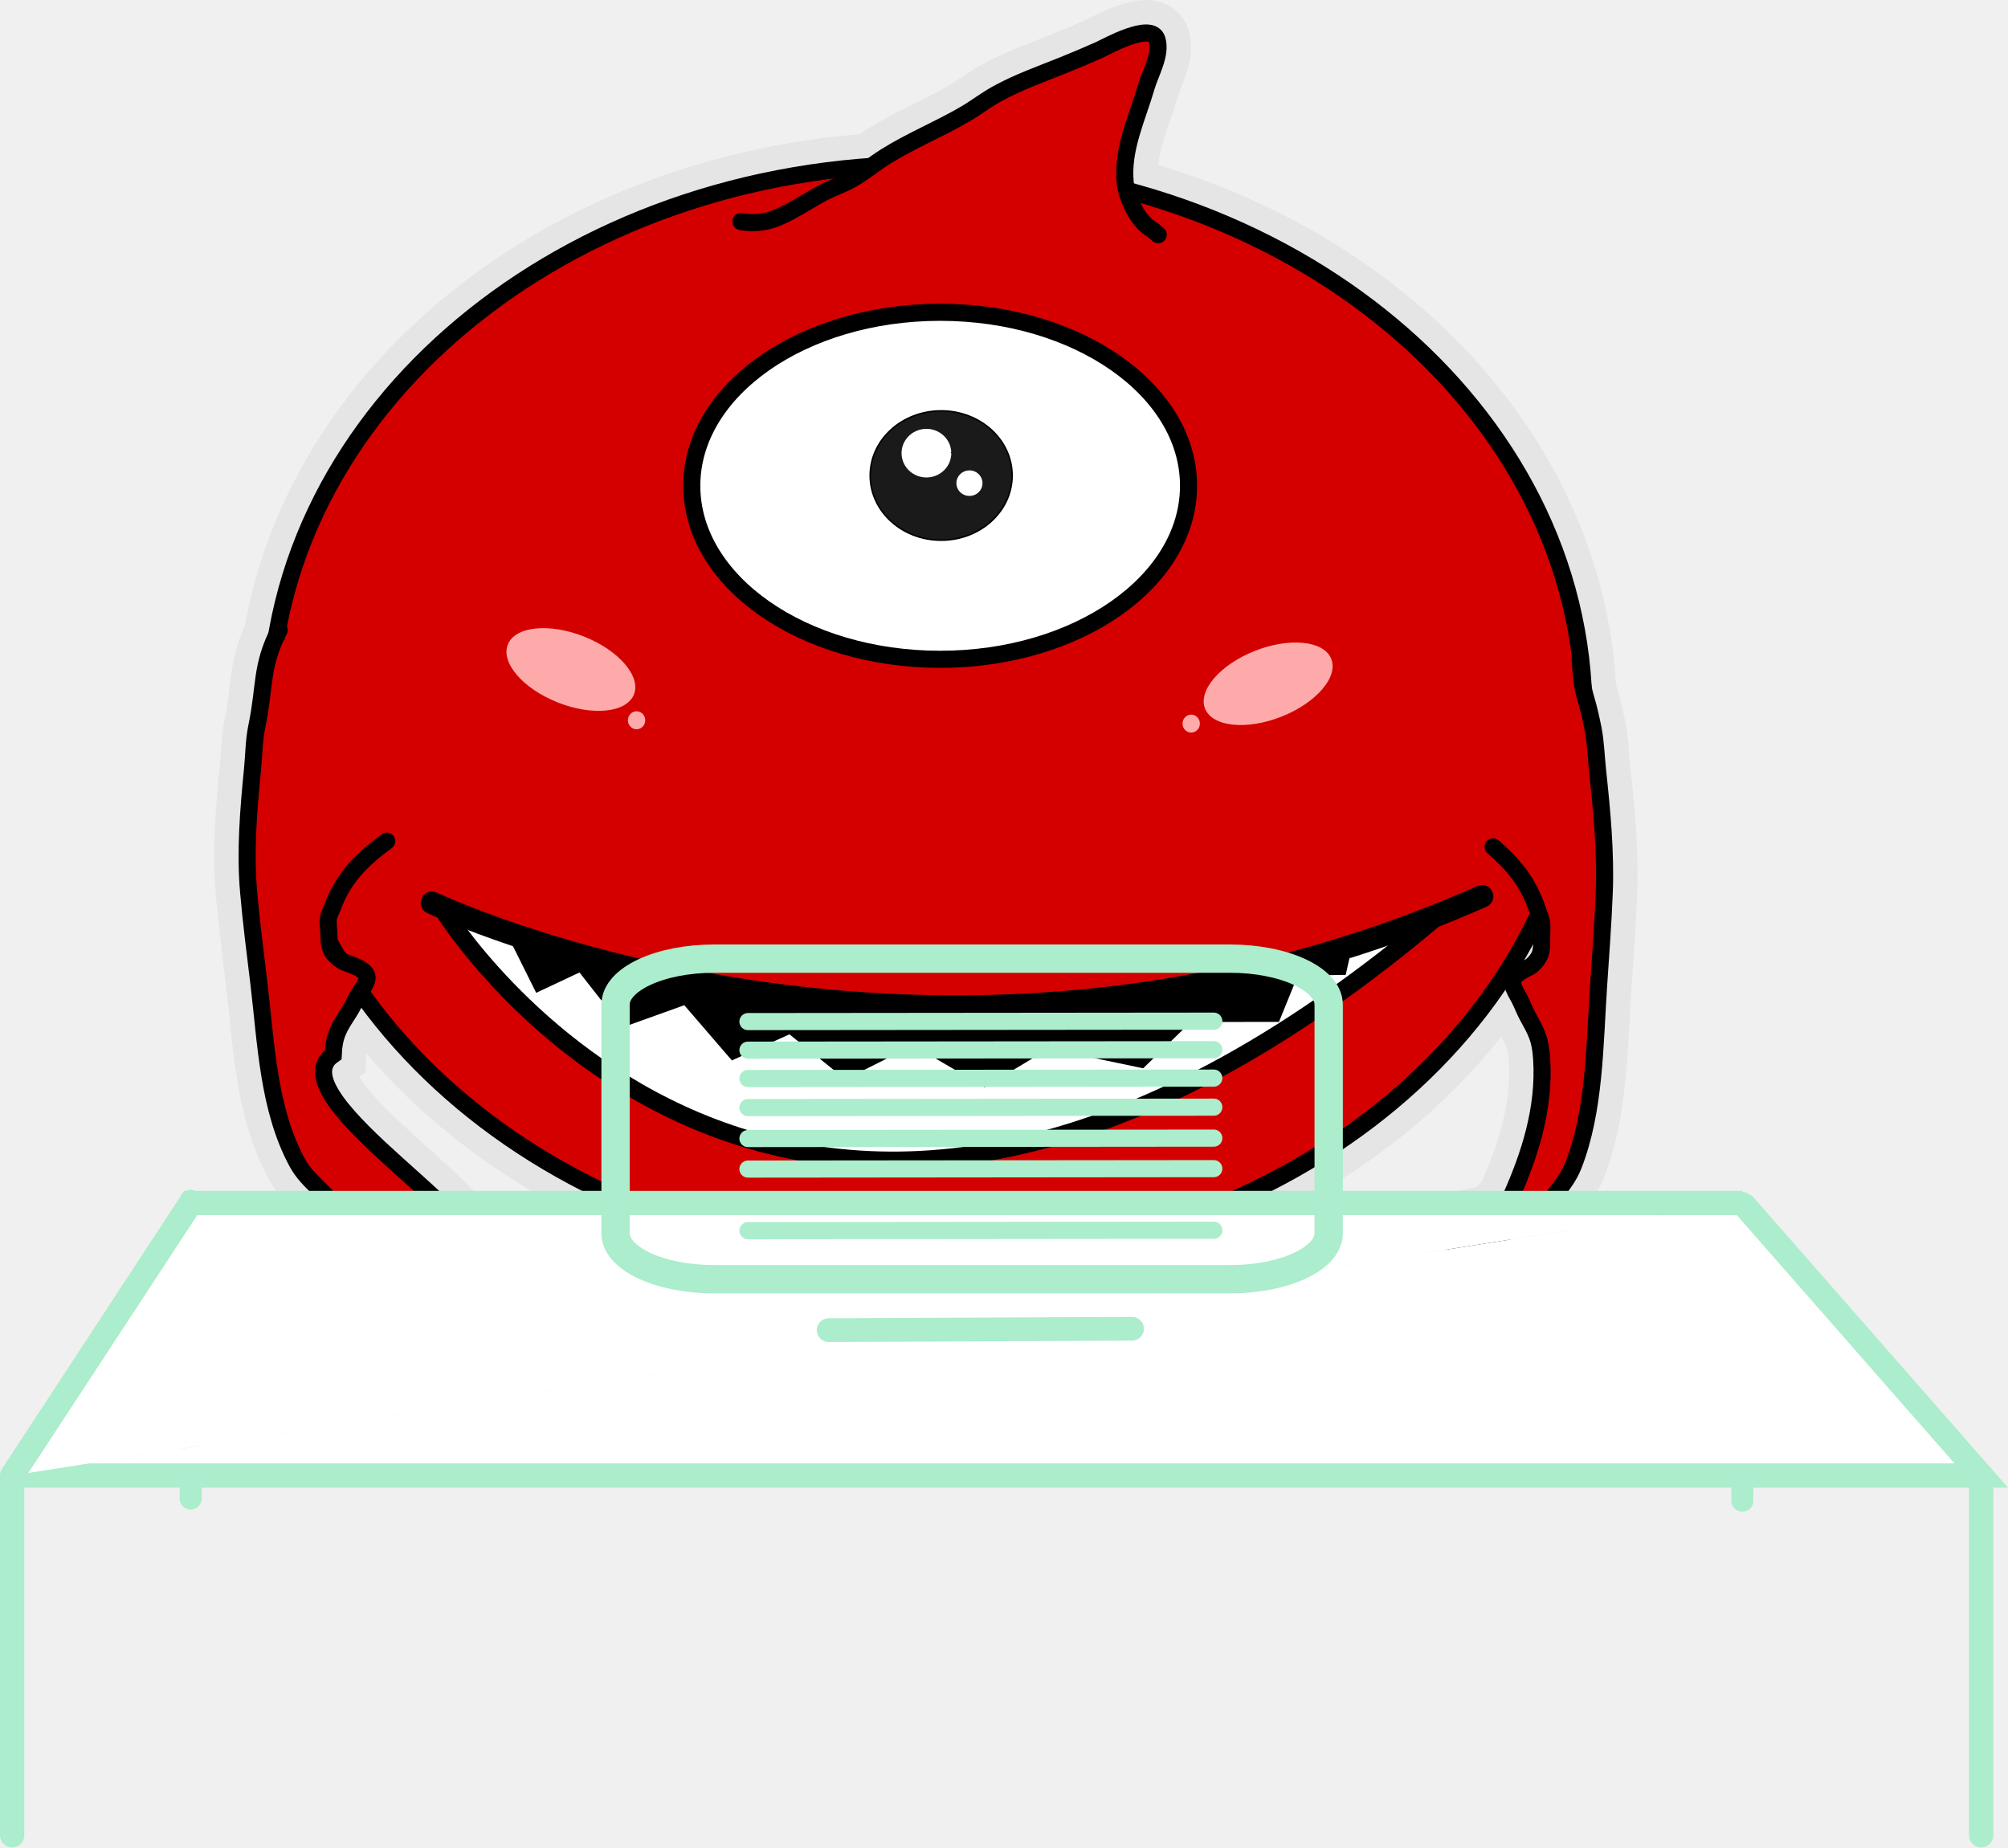
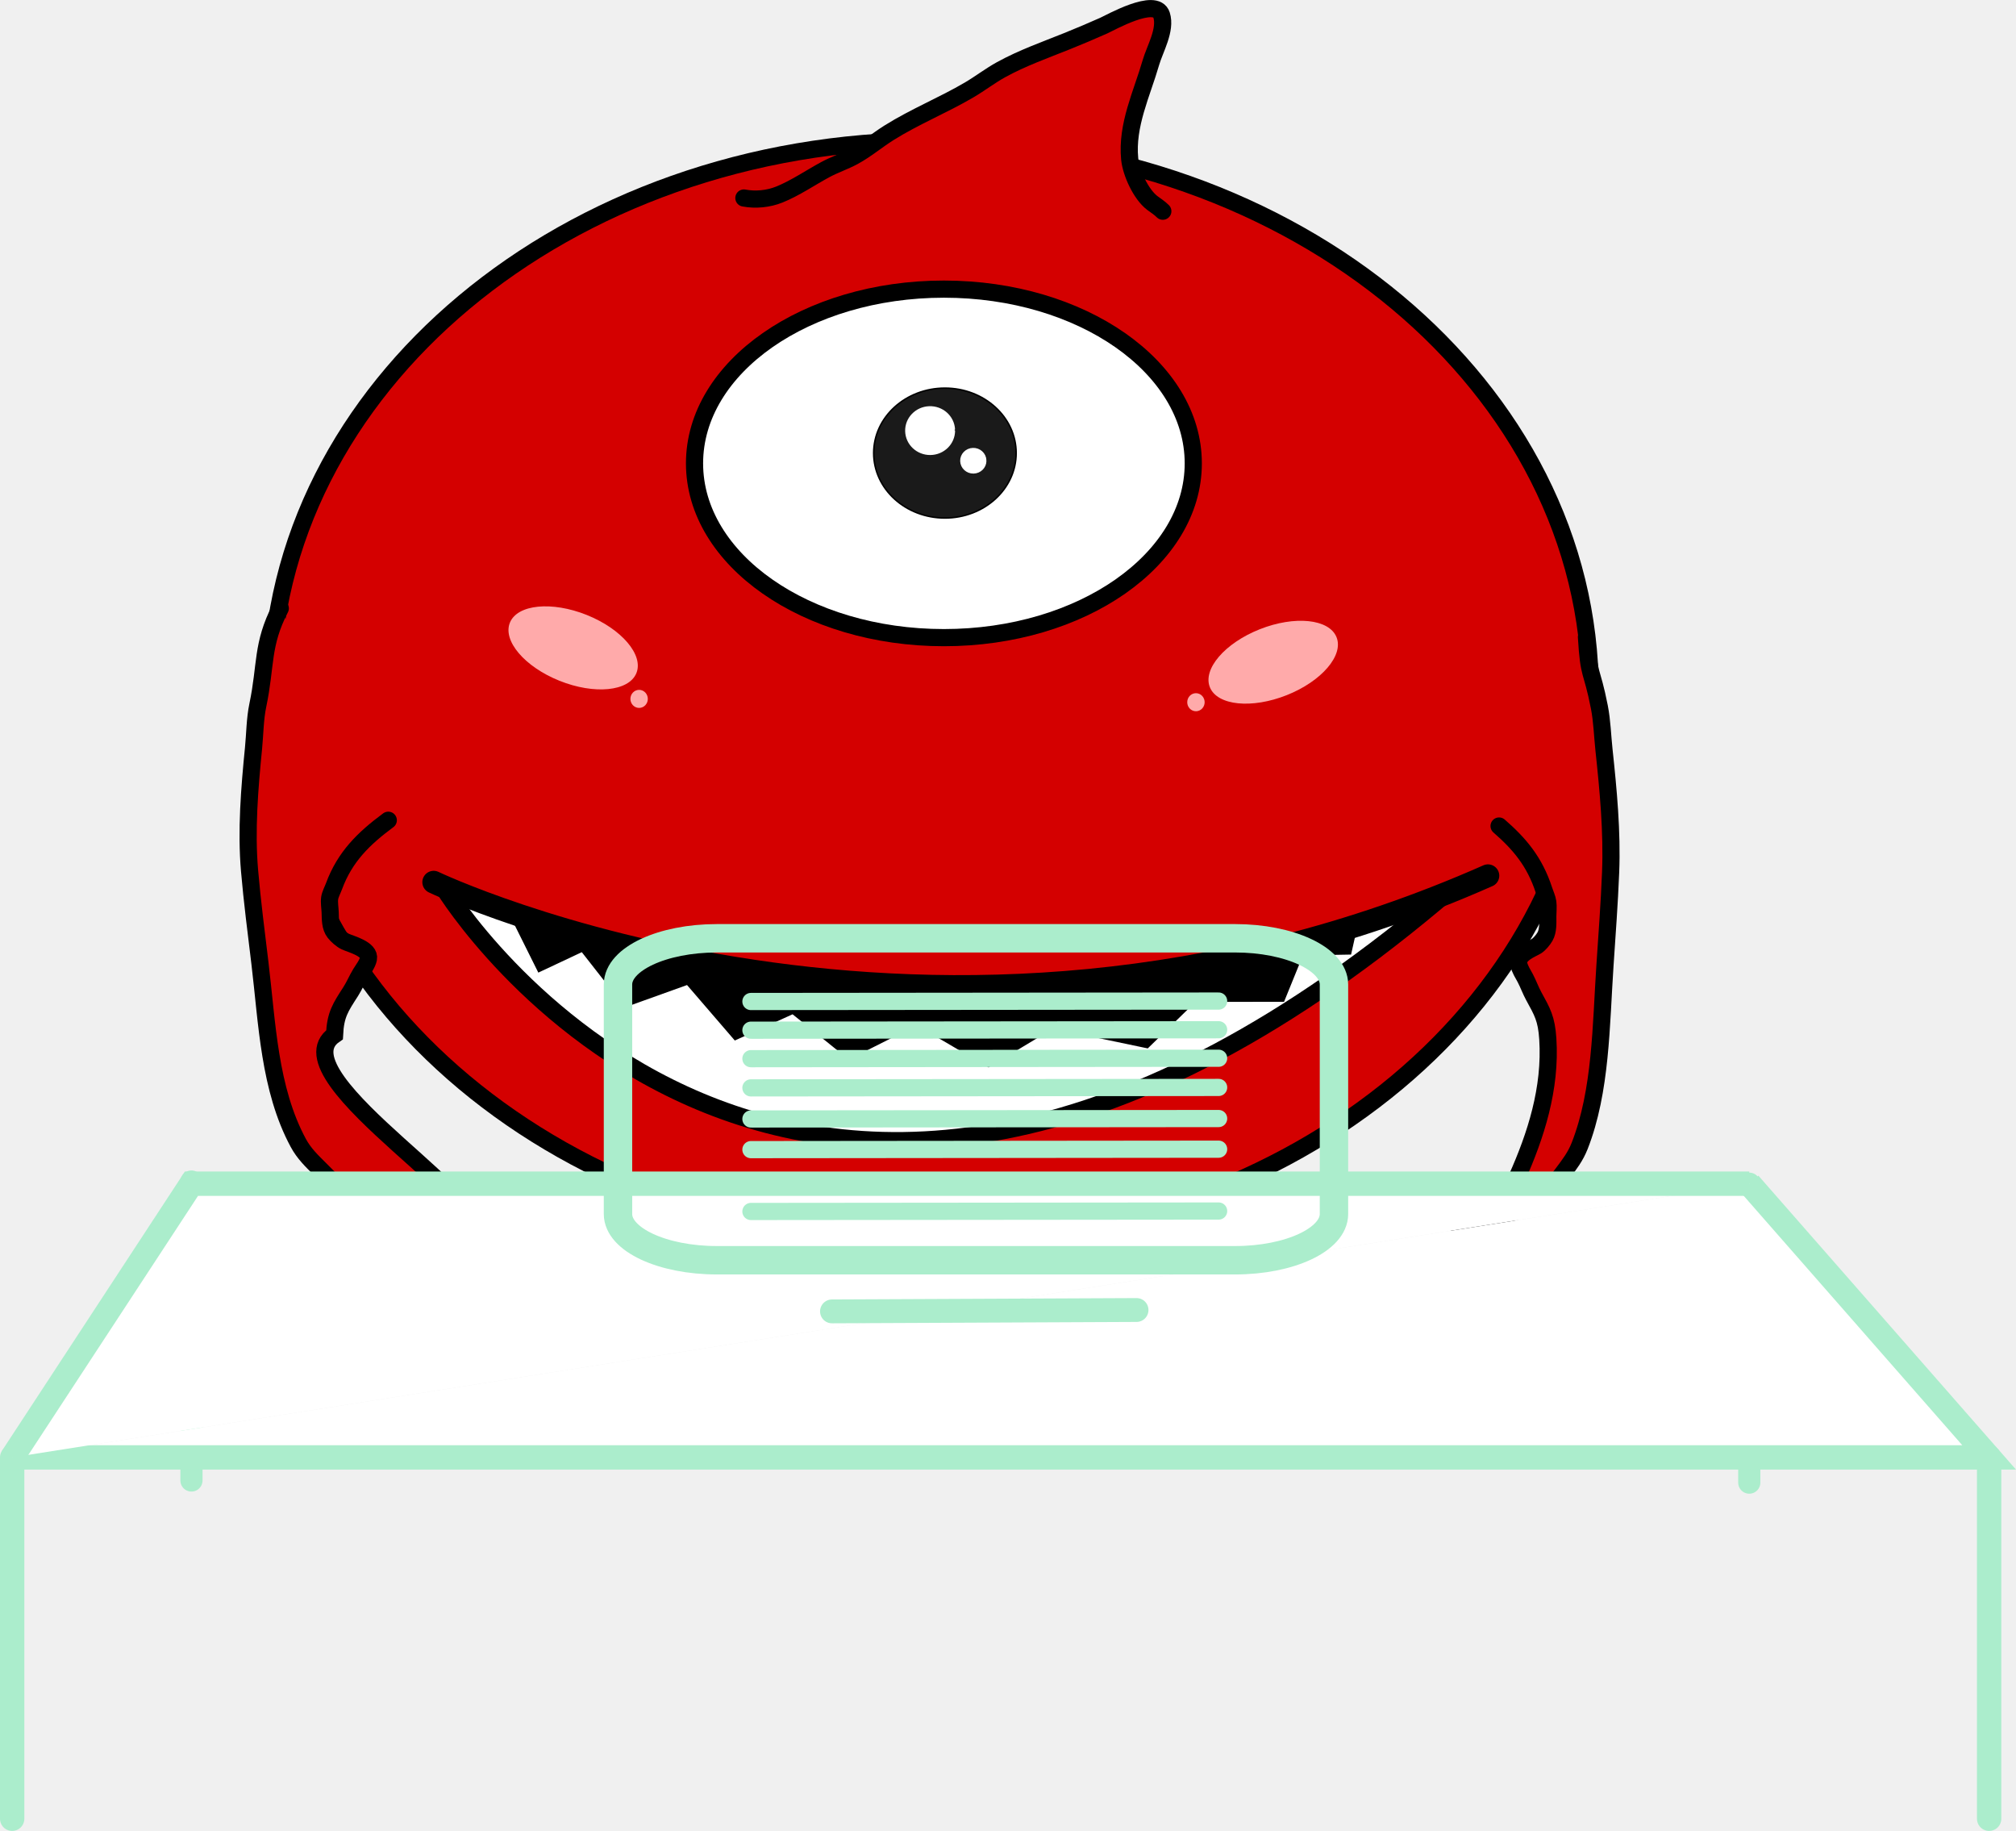
- <svg xmlns="http://www.w3.org/2000/svg" width="131.435mm" height="120.936mm" viewBox="0 0 131.435 120.936" version="1.1" id="svg1252">
+ <svg xmlns="http://www.w3.org/2000/svg" width="131.435mm" height="119.338mm" viewBox="0 0 131.435 119.338" version="1.1" id="svg1252">
  <defs id="defs1246" />
-   <g id="layer1" transform="translate(-27.75649,-74.52805)">
-     <ellipse style="fill:#d40000;stroke:#e5e5e5;stroke-width:4.315;stroke-miterlimit:4;stroke-dasharray:none;stroke-opacity:1" id="path7-0" cx="88.432" cy="121.249" rx="43.002" ry="35.957" />
-     <path style="fill:#d40000;stroke:#e5e5e5;stroke-width:4.315;stroke-linecap:round;stroke-miterlimit:4;stroke-dasharray:none;stroke-opacity:1" d="m 76.255,89.032 c 0.755,0.143 1.589,0.064 2.309,-0.225 1.035,-0.417 2.019,-1.096 3.002,-1.627 0.6,-0.324 1.244,-0.532 1.847,-0.859 0.819,-0.445 1.521,-1.049 2.309,-1.543 1.685,-1.057 3.521,-1.792 5.228,-2.795 0.706,-0.415 1.358,-0.922 2.078,-1.318 1.378,-0.758 2.853,-1.276 4.305,-1.86 0.796,-0.32 1.598,-0.66 2.383,-1.009 0.414,-0.185 3.394,-1.872 3.769,-0.692 0.308,0.968 -0.437,2.21 -0.693,3.095 -0.592,2.047 -1.599,4.077 -1.385,6.282 0.087,0.899 0.729,2.304 1.468,2.87 0.246,0.188 0.467,0.314 0.693,0.542" id="path8-5" />
-     <path style="fill:#d40000;stroke:#e5e5e5;stroke-width:4.315;stroke-linecap:round;stroke-miterlimit:4;stroke-dasharray:none;stroke-opacity:1" d="m 53.071,129.589 c -1.606,1.189 -2.832,2.385 -3.536,4.295 -0.088,0.239 -0.25,0.534 -0.286,0.785 -0.04,0.285 0.023,0.637 0.033,0.925 0.015,0.429 -0.007,0.946 0.278,1.31 0.171,0.218 0.467,0.48 0.715,0.596 0.347,0.162 1.632,0.479 1.501,1.123 -0.069,0.339 -0.331,0.66 -0.503,0.941 -0.235,0.384 -0.408,0.81 -0.651,1.188 -0.666,1.037 -0.994,1.499 -1.055,2.819 -4.009,2.753 12.54,12.198 7.681,12.404 -2.19,-0.157 -2.726,-0.558 -4.638,-1.041 -1.964,-0.461 -2.517,-1.136 -3.959,-2.574 -0.559,-0.557 -1.069,-1.037 -1.449,-1.742 -1.899,-3.528 -2.028,-7.81 -2.498,-11.708 -0.242,-2.007 -0.504,-4.019 -0.677,-6.03 -0.228,-2.634 -7.12e-4,-5.371 0.259,-7.994 0.091,-0.919 0.09,-1.892 0.28,-2.796 0.551,-2.626 0.242,-3.943 1.464,-6.313" id="path9-9" />
-     <path style="fill:#d40000;stroke:#e5e5e5;stroke-width:4.315;stroke-linecap:round;stroke-miterlimit:4;stroke-dasharray:none;stroke-opacity:1" d="m 125.49,129.965 c 1.308,1.14 2.316,2.3 2.928,4.188 0.077,0.236 0.214,0.526 0.249,0.776 0.04,0.284 0,0.637 0,0.926 0,0.43 0.032,0.945 -0.183,1.318 -0.129,0.223 -0.357,0.494 -0.55,0.617 -0.271,0.172 -1.282,0.528 -1.16,1.168 0.064,0.336 0.281,0.65 0.426,0.926 0.197,0.376 0.347,0.797 0.55,1.168 0.558,1.017 0.832,1.469 0.917,2.786 0.211,3.246 -0.785,6.31 -2.018,9.069 -1.691,2.78 -4.075,0.305 -3.733,3.61 -0.033,0.455 1.087,-0.518 2.141,-0.973 0.368,-0.141 0.73,-0.184 1.101,-0.309 1.546,-0.52 2.382,-1.156 3.485,-2.636 0.428,-0.574 0.819,-1.069 1.101,-1.785 1.407,-3.584 1.388,-7.869 1.651,-11.78 0.135,-2.014 0.286,-4.033 0.367,-6.048 0.106,-2.64 -0.152,-5.369 -0.432,-7.984 -0.098,-0.916 -0.125,-1.889 -0.301,-2.786 -0.512,-2.608 -0.682,-1.866 -0.842,-4.573" id="path9-3-4" />
-     <path style="fill:#ffffff;stroke:#e5e5e5;stroke-width:4.315;stroke-miterlimit:4;stroke-dasharray:none;stroke-opacity:1" d="m 56.731,134.059 c 0,0 22.545,36.953 65.626,0.019" id="path17-6" />
-     <path style="fill:#000000;stroke:#e5e5e5;stroke-width:4.315;stroke-linecap:round;stroke-miterlimit:4;stroke-dasharray:none;stroke-opacity:1;paint-order:markers stroke fill" d="m 60.895,135.478 1.98,3.978 2.827,-1.329 2.818,3.598 4.043,-1.452 3.113,3.614 3.76,-1.707 3.664,2.948 4.425,-2.225 4.682,2.738 4.196,-2.524 6.167,1.291 3.106,-3.026 5.763,-0.009 1.227,-3.02 3.136,-0.057 0.562,-2.502" id="path13-9" />
-     <ellipse style="fill:#ffffff;stroke:#e5e5e5;stroke-width:4.315;stroke-miterlimit:4;stroke-dasharray:none;stroke-opacity:1" id="path10-2" cx="89.295" cy="106.329" rx="16.258" ry="11.358" />
-     <ellipse style="fill:#1a1a1a;stroke:#e5e5e5;stroke-width:4.315;stroke-miterlimit:4;stroke-dasharray:none;stroke-opacity:1" id="path11-2" cx="89.361" cy="105.657" rx="4.645" ry="4.234" />
+   <g id="layer1" transform="translate(-27.75649,-76.12606)">
    <ellipse style="fill:#ffaaaa;stroke:#e5e5e5;stroke-width:4.315;stroke-miterlimit:4;stroke-dasharray:none;stroke-opacity:1" id="path18-4" cx="105.511" cy="85.626" rx="4.439" ry="2.322" transform="matrix(0.928181,0.3721291,-0.3831758,0.9236754,0,0)" />
    <ellipse style="fill:#ffaaaa;stroke:#e5e5e5;stroke-width:4.315;stroke-miterlimit:4;stroke-dasharray:none;stroke-opacity:1" id="path18-6-7" cx="57.08" cy="151.773" rx="4.439" ry="2.321" transform="matrix(0.9293058,-0.3693111,0.3803019,0.9248624,0,0)" />
-     <path style="fill:#d40000;stroke:#e5e5e5;stroke-width:4.315;stroke-linecap:round;stroke-miterlimit:4;stroke-dasharray:none;stroke-opacity:1" d="m 56.03,133.624 c 0,0 32.559,15.575 68.735,-0.421" id="path20-7" />
-     <path style="fill:#ffffff;fill-opacity:1;stroke:#e5e5e5;stroke-width:4.315;stroke-linecap:round;stroke-linejoin:bevel;stroke-miterlimit:4;stroke-dasharray:none;stroke-dashoffset:0;stroke-opacity:1" id="path859-5" d="m 89.705,104.193 a 1.309,1.272 0 0 1 -1.292,1.272 1.309,1.272 0 0 1 -1.325,-1.24 1.309,1.272 0 0 1 1.258,-1.304 1.309,1.272 0 0 1 1.357,1.206 l -1.307,0.065 z" />
-     <path style="fill:#ffffff;fill-opacity:1;stroke:#e5e5e5;stroke-width:4.315;stroke-linecap:round;stroke-linejoin:bevel;stroke-miterlimit:4;stroke-dasharray:none;stroke-dashoffset:0;stroke-opacity:1" id="path859-4-4" d="m 91.901,106.156 a 0.689,0.67 0 0 1 -0.68,0.67 0.689,0.67 0 0 1 -0.697,-0.652 0.689,0.67 0 0 1 0.662,-0.686 0.689,0.67 0 0 1 0.714,0.635 l -0.688,0.034 z" />
-     <ellipse style="fill:#ffaaaa;fill-opacity:1;stroke:#e5e5e5;stroke-width:4.315;stroke-linecap:round;stroke-linejoin:bevel;stroke-miterlimit:4;stroke-dasharray:none;stroke-dashoffset:0;stroke-opacity:1" id="path891-8" cx="69.424" cy="121.679" rx="0.301" ry="0.322" />
-     <ellipse style="fill:#ffaaaa;fill-opacity:1;stroke:#e5e5e5;stroke-width:4.315;stroke-linecap:round;stroke-linejoin:bevel;stroke-miterlimit:4;stroke-dasharray:none;stroke-dashoffset:0;stroke-opacity:1" id="path891-2-1" cx="105.727" cy="121.896" rx="0.301" ry="0.322" />
    <ellipse style="fill:#d40000;stroke:#000000;stroke-width:1.119;stroke-dasharray:none;stroke-opacity:1" id="path7" cx="88.432" cy="121.249" rx="43.002" ry="35.957" />
    <path style="fill:#d40000;stroke:#000000;stroke-width:1.119;stroke-linecap:round;stroke-miterlimit:4;stroke-dasharray:none;stroke-opacity:1" d="m 76.255,89.032 c 0.755,0.143 1.589,0.064 2.309,-0.225 1.035,-0.417 2.019,-1.096 3.002,-1.627 0.6,-0.324 1.244,-0.532 1.847,-0.859 0.819,-0.445 1.521,-1.049 2.309,-1.543 1.685,-1.057 3.521,-1.792 5.228,-2.795 0.706,-0.415 1.358,-0.922 2.078,-1.318 1.378,-0.758 2.853,-1.276 4.305,-1.86 0.796,-0.32 1.598,-0.66 2.383,-1.009 0.414,-0.185 3.394,-1.872 3.769,-0.692 0.308,0.968 -0.437,2.21 -0.693,3.095 -0.592,2.047 -1.599,4.077 -1.385,6.282 0.087,0.899 0.729,2.304 1.468,2.87 0.246,0.188 0.467,0.314 0.693,0.542" id="path8" />
    <path style="fill:#d40000;stroke:#000000;stroke-width:1.119;stroke-linecap:round;stroke-dasharray:none;stroke-opacity:1" d="m 53.071,129.589 c -1.606,1.189 -2.832,2.385 -3.536,4.295 -0.088,0.239 -0.25,0.534 -0.286,0.785 -0.04,0.285 0.023,0.637 0.033,0.925 0.015,0.429 -0.007,0.946 0.278,1.31 0.171,0.218 0.467,0.48 0.715,0.596 0.347,0.162 1.632,0.479 1.501,1.123 -0.069,0.339 -0.331,0.66 -0.503,0.941 -0.235,0.384 -0.408,0.81 -0.651,1.188 -0.666,1.037 -0.994,1.499 -1.055,2.819 -4.009,2.753 12.54,12.198 7.681,12.404 -2.19,-0.157 -2.726,-0.558 -4.638,-1.041 -1.964,-0.461 -2.517,-1.136 -3.959,-2.574 -0.559,-0.557 -1.069,-1.037 -1.449,-1.742 -1.899,-3.528 -2.028,-7.81 -2.498,-11.708 -0.242,-2.007 -0.504,-4.019 -0.677,-6.03 -0.228,-2.634 -7.12e-4,-5.371 0.259,-7.994 0.091,-0.919 0.09,-1.892 0.28,-2.796 0.551,-2.626 0.242,-3.943 1.464,-6.313" id="path9" />
    <path style="fill:#d40000;stroke:#000000;stroke-width:1.119;stroke-linecap:round;stroke-dasharray:none;stroke-opacity:1" d="m 125.49,129.965 c 1.308,1.14 2.316,2.3 2.928,4.188 0.077,0.236 0.214,0.526 0.249,0.776 0.04,0.284 0,0.637 0,0.926 0,0.43 0.032,0.945 -0.183,1.318 -0.129,0.223 -0.357,0.494 -0.55,0.617 -0.271,0.172 -1.282,0.528 -1.16,1.168 0.064,0.336 0.281,0.65 0.426,0.926 0.197,0.376 0.347,0.797 0.55,1.168 0.558,1.017 0.832,1.469 0.917,2.786 0.211,3.246 -0.785,6.31 -2.018,9.069 -1.691,2.78 -4.075,0.305 -3.733,3.61 -0.033,0.455 1.087,-0.518 2.141,-0.973 0.368,-0.141 0.73,-0.184 1.101,-0.309 1.546,-0.52 2.382,-1.156 3.485,-2.636 0.428,-0.574 0.819,-1.069 1.101,-1.785 1.407,-3.584 1.388,-7.869 1.651,-11.78 0.135,-2.014 0.286,-4.033 0.367,-6.048 0.106,-2.64 -0.152,-5.369 -0.432,-7.984 -0.098,-0.916 -0.125,-1.889 -0.301,-2.786 -0.512,-2.608 -0.682,-1.866 -0.842,-4.573" id="path9-3" />
    <path style="fill:#ffffff;stroke:#000000;stroke-width:1.149;stroke-dasharray:none;stroke-opacity:1" d="m 56.731,134.059 c 0,0 22.545,36.953 65.626,0.019" id="path17" />
    <path style="fill:#000000;stroke:#000000;stroke-width:0.097;stroke-linecap:round;stroke-miterlimit:4;stroke-dasharray:none;stroke-opacity:1;paint-order:markers stroke fill" d="m 60.895,135.478 1.98,3.978 2.827,-1.329 2.818,3.598 4.043,-1.452 3.113,3.614 3.76,-1.707 3.664,2.948 4.425,-2.225 4.682,2.738 4.196,-2.524 6.167,1.291 3.106,-3.026 5.763,-0.009 1.227,-3.02 3.136,-0.057 0.562,-2.502" id="path13" />
    <ellipse style="fill:#ffffff;stroke:#000000;stroke-width:1.119;stroke-dasharray:none;stroke-opacity:1" id="path10" cx="89.295" cy="106.329" rx="16.258" ry="11.358" />
    <ellipse style="fill:#1a1a1a;stroke:#000000;stroke-width:0.097;stroke-dasharray:none;stroke-opacity:1" id="path11" cx="89.361" cy="105.657" rx="4.645" ry="4.234" />
    <ellipse style="fill:#ffaaaa;stroke:none;stroke-width:1.12;stroke-dasharray:none;stroke-opacity:1" id="path18" cx="105.511" cy="85.626" rx="4.439" ry="2.322" transform="matrix(0.928181,0.3721291,-0.3831758,0.9236754,0,0)" />
    <ellipse style="fill:#ffaaaa;stroke:none;stroke-width:1.12;stroke-dasharray:none;stroke-opacity:1" id="path18-6" cx="57.08" cy="151.773" rx="4.439" ry="2.321" transform="matrix(0.9293058,-0.3693111,0.3803019,0.9248624,0,0)" />
    <path style="fill:#d40000;stroke:#000000;stroke-width:1.477;stroke-linecap:round;stroke-dasharray:none;stroke-opacity:1" d="m 56.03,133.624 c 0,0 32.559,15.575 68.735,-0.421" id="path20" />
    <path style="fill:#ffffff;fill-opacity:1;stroke:#ffffff;stroke-width:0.638;stroke-linecap:round;stroke-linejoin:bevel;stroke-miterlimit:4;stroke-dasharray:none;stroke-dashoffset:0;stroke-opacity:1" id="path859" d="m 89.705,104.193 a 1.309,1.272 0 0 1 -1.292,1.272 1.309,1.272 0 0 1 -1.325,-1.24 1.309,1.272 0 0 1 1.258,-1.304 1.309,1.272 0 0 1 1.357,1.206 l -1.307,0.065 z" />
    <path style="fill:#ffffff;fill-opacity:1;stroke:#ffffff;stroke-width:0.336;stroke-linecap:round;stroke-linejoin:bevel;stroke-miterlimit:4;stroke-dasharray:none;stroke-dashoffset:0;stroke-opacity:1" id="path859-4" d="m 91.901,106.156 a 0.689,0.67 0 0 1 -0.68,0.67 0.689,0.67 0 0 1 -0.697,-0.652 0.689,0.67 0 0 1 0.662,-0.686 0.689,0.67 0 0 1 0.714,0.635 l -0.688,0.034 z" />
    <ellipse style="fill:#ffaaaa;fill-opacity:1;stroke:#ffaaaa;stroke-width:0.533;stroke-linecap:round;stroke-linejoin:bevel;stroke-miterlimit:4;stroke-dasharray:none;stroke-dashoffset:0;stroke-opacity:1" id="path891" cx="69.424" cy="121.679" rx="0.301" ry="0.322" />
    <ellipse style="fill:#ffaaaa;fill-opacity:1;stroke:#ffaaaa;stroke-width:0.533;stroke-linecap:round;stroke-linejoin:bevel;stroke-miterlimit:4;stroke-dasharray:none;stroke-dashoffset:0;stroke-opacity:1" id="path891-2" cx="105.727" cy="121.896" rx="0.301" ry="0.322" />
    <path style="display:inline;fill:none;stroke:#abedcc;stroke-width:1.587;stroke-linecap:round;stroke-linejoin:miter;stroke-miterlimit:4;stroke-dasharray:none;stroke-opacity:1" d="m 28.55,171.118 v 23.552" id="path1124" />
    <path style="display:inline;fill:none;stroke:#abedcc;stroke-width:1.444;stroke-linecap:round;stroke-linejoin:miter;stroke-miterlimit:4;stroke-dasharray:none;stroke-opacity:1" d="m 40.239,153.139 v 19.484" id="path1124-9" />
    <path style="display:inline;fill:none;stroke:#abedcc;stroke-width:1.444;stroke-linecap:round;stroke-linejoin:miter;stroke-miterlimit:4;stroke-dasharray:none;stroke-opacity:1" d="M 141.802,153.278 V 172.762" id="path1124-9-9" />
    <path style="display:inline;fill:none;stroke:#abedcc;stroke-width:1.587;stroke-linecap:round;stroke-linejoin:miter;stroke-miterlimit:4;stroke-dasharray:none;stroke-opacity:1" d="m 157.44,171.118 v 23.552" id="path1124-4" />
    <path style="fill:#ffffff;fill-opacity:1;stroke:#abedcc;stroke-width:1.587;stroke-linecap:butt;stroke-linejoin:miter;stroke-miterlimit:4;stroke-dasharray:none;stroke-opacity:1" d="M 28.55,171.118 H 157.44 l -15.639,-17.84" id="path1112" />
    <path style="fill:#ffffff;fill-opacity:1;stroke:#abedcc;stroke-width:1.587;stroke-linecap:butt;stroke-linejoin:miter;stroke-miterlimit:4;stroke-dasharray:none;stroke-opacity:1" d="m 28.55,171.118 11.689,-17.84 H 141.802" id="path1116" />
    <rect ry="3.013" rx="6.451" y="137.282" x="68.047" height="20.986" width="46.679" id="rect2" style="fill:none;stroke:#abedcc;stroke-width:1.852;stroke-linecap:round;stroke-linejoin:round;stroke-miterlimit:4;stroke-dasharray:none;stroke-opacity:1" />
    <path style="fill:#abedcc;fill-opacity:1;stroke:#abedcc;stroke-width:1.554;stroke-linecap:round;stroke-linejoin:miter;stroke-miterlimit:4;stroke-dasharray:none;stroke-opacity:1" d="m 81.998,161.601 19.857,-0.09" id="path991" />
    <path style="display:inline;fill:#abedcc;fill-opacity:1;stroke:#abedcc;stroke-width:1.121;stroke-linecap:round;stroke-linejoin:miter;stroke-miterlimit:4;stroke-dasharray:none;stroke-opacity:1" d="m 76.714,141.403 30.492,-0.029" id="path991-1" />
    <path style="display:inline;fill:#abedcc;fill-opacity:1;stroke:#abedcc;stroke-width:1.121;stroke-linecap:round;stroke-linejoin:miter;stroke-miterlimit:4;stroke-dasharray:none;stroke-opacity:1" d="m 76.714,143.273 30.492,-0.029" id="path991-1-7" />
    <path style="display:inline;fill:#abedcc;fill-opacity:1;stroke:#abedcc;stroke-width:1.121;stroke-linecap:round;stroke-linejoin:miter;stroke-miterlimit:4;stroke-dasharray:none;stroke-opacity:1" d="m 76.714,145.13 30.492,-0.029" id="path991-1-72" />
    <path style="display:inline;fill:#abedcc;fill-opacity:1;stroke:#abedcc;stroke-width:1.121;stroke-linecap:round;stroke-linejoin:miter;stroke-miterlimit:4;stroke-dasharray:none;stroke-opacity:1" d="m 76.714,147.033 30.492,-0.029" id="path991-1-72-6" />
    <path style="display:inline;fill:#abedcc;fill-opacity:1;stroke:#abedcc;stroke-width:1.121;stroke-linecap:round;stroke-linejoin:miter;stroke-miterlimit:4;stroke-dasharray:none;stroke-opacity:1" d="m 76.714,149.06 30.492,-0.029" id="path991-1-72-4" />
    <path style="display:inline;fill:#abedcc;fill-opacity:1;stroke:#abedcc;stroke-width:1.121;stroke-linecap:round;stroke-linejoin:miter;stroke-miterlimit:4;stroke-dasharray:none;stroke-opacity:1" d="m 76.714,151.058 30.492,-0.029" id="path991-1-72-5" />
    <path style="display:inline;fill:#abedcc;fill-opacity:1;stroke:#abedcc;stroke-width:1.121;stroke-linecap:round;stroke-linejoin:miter;stroke-miterlimit:4;stroke-dasharray:none;stroke-opacity:1" d="m 76.714,153.156 30.492,-0.029" id="path991-1-72-2" />
    <path style="display:inline;fill:#abedcc;fill-opacity:1;stroke:#abedcc;stroke-width:1.121;stroke-linecap:round;stroke-linejoin:miter;stroke-miterlimit:4;stroke-dasharray:none;stroke-opacity:1" d="m 76.714,155.089 30.492,-0.029" id="path991-1-72-0" />
  </g>
</svg>
